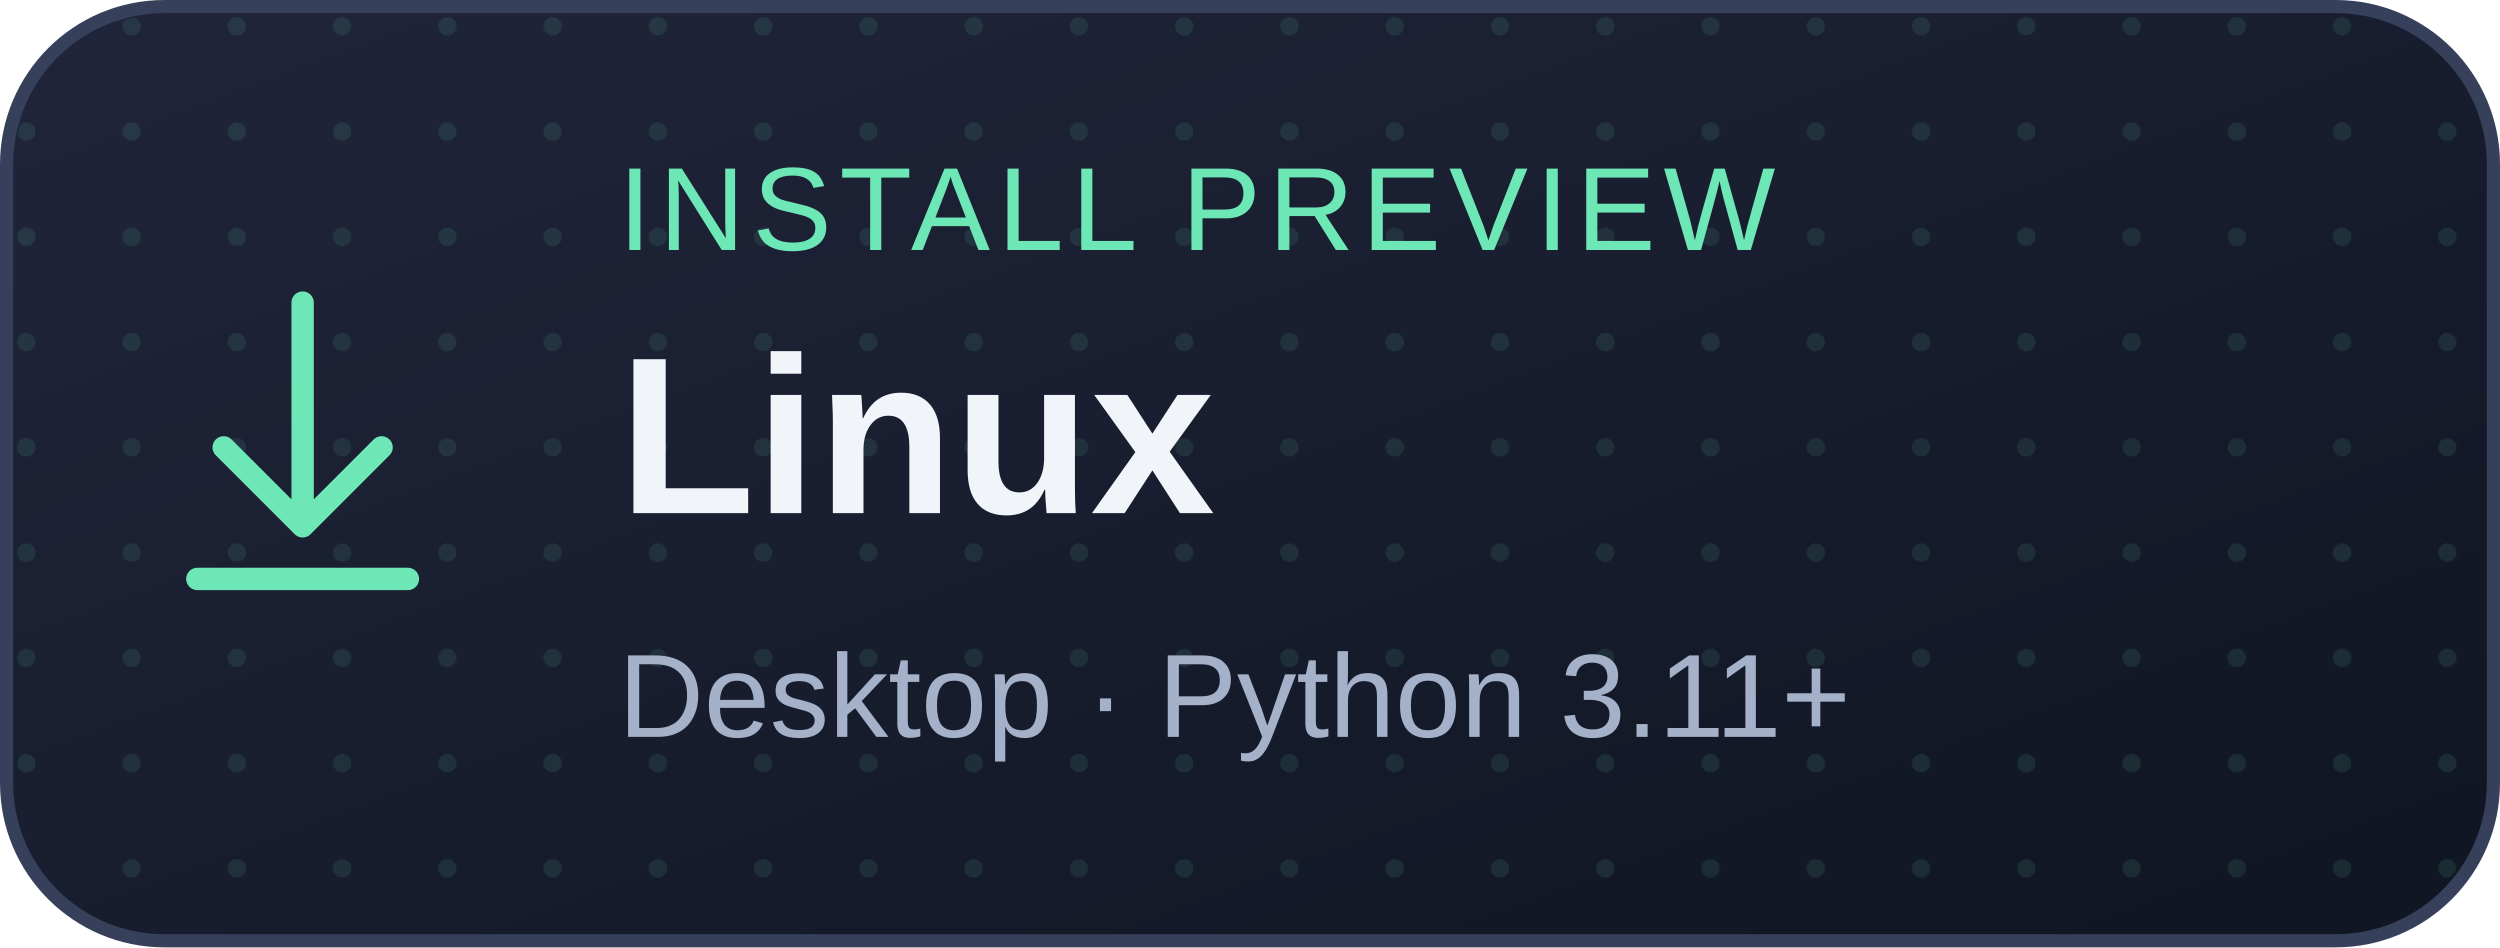
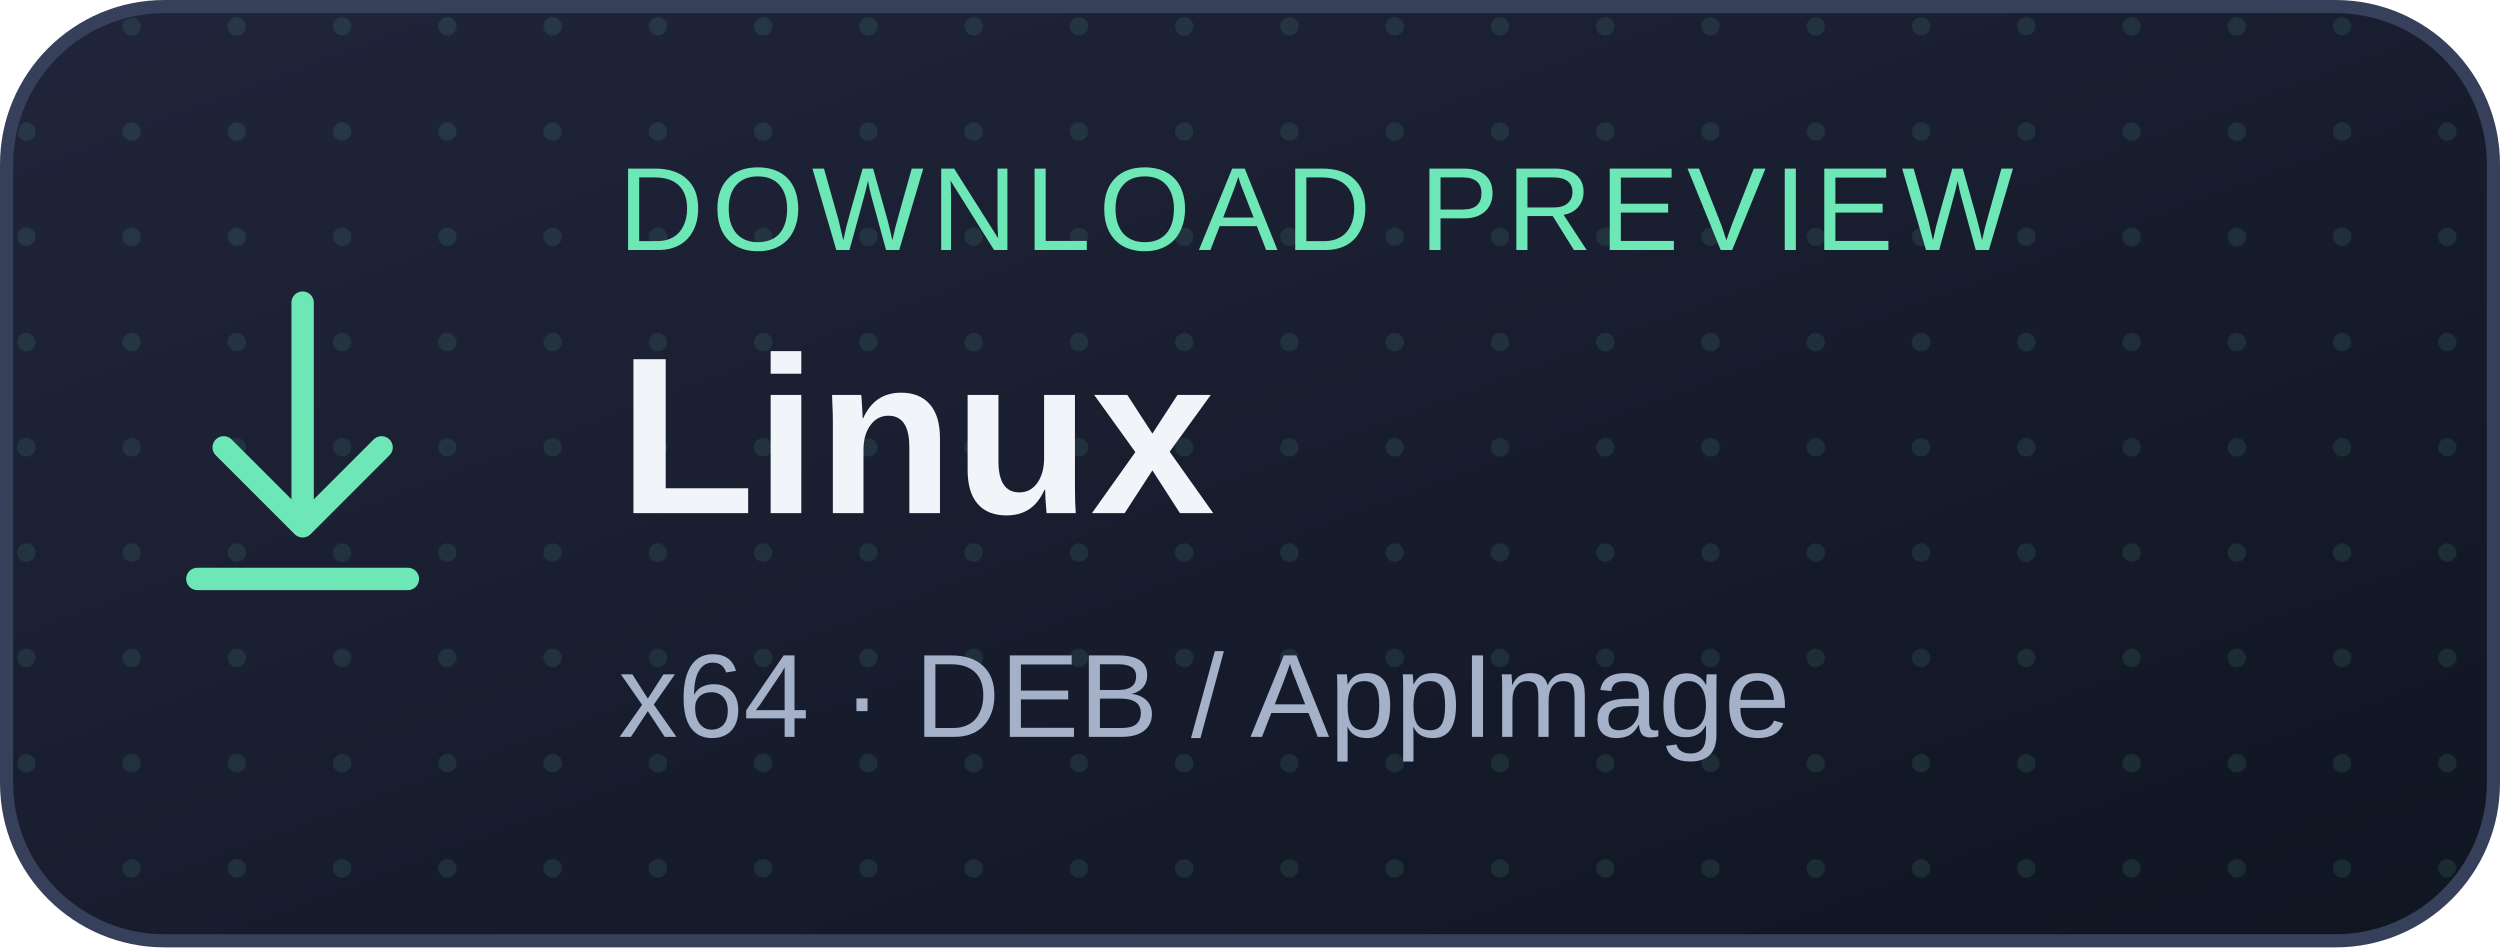
- <svg xmlns="http://www.w3.org/2000/svg" width="380" height="144" viewBox="0 0 190 72" role="img" aria-label="Linux: Install preview">
+ <svg xmlns="http://www.w3.org/2000/svg" width="380" height="144" viewBox="0 0 190 72" role="img" aria-label="Linux: Download preview">
  <defs>
    <linearGradient id="bg" x2="1" y2="1">
      <stop stop-color="#20253b" />
      <stop offset="1" stop-color="#101522" />
    </linearGradient>
    <pattern id="dots" width="8" height="8" patternUnits="userSpaceOnUse">
      <circle cx="2" cy="2" r="0.7" fill="#6ee7b7" opacity=".10" />
    </pattern>
  </defs>
  <rect x=".5" y=".5" width="189" height="71" rx="12" fill="url(#bg)" stroke="#36405a" />
  <rect x="1" y="1" width="188" height="70" rx="12" fill="url(#dots)" />
  <g stroke="#6ee7b7" stroke-width="1.7" fill="none" stroke-linecap="round" stroke-linejoin="round">
    <path d="M23 23v17m-6-6 6 6 6-6M15 44h16" />
  </g>
  <g font-family="Segoe UI,Arial,sans-serif">
-     <text x="47" y="19" fill="#6ee7b7" font-size="9" letter-spacing=".6">INSTALL PREVIEW</text>
+     <text x="47" y="19" fill="#6ee7b7" font-size="9" letter-spacing=".6">DOWNLOAD PREVIEW</text>
    <text x="47" y="39" fill="#f1f5f9" font-size="17" font-weight="600">Linux</text>
-     <text x="47" y="56" fill="#a5b1c8" font-size="9">Desktop · Python 3.11+</text>
+     <text x="47" y="56" fill="#a5b1c8" font-size="9">x64 · DEB / AppImage</text>
  </g>
</svg>
